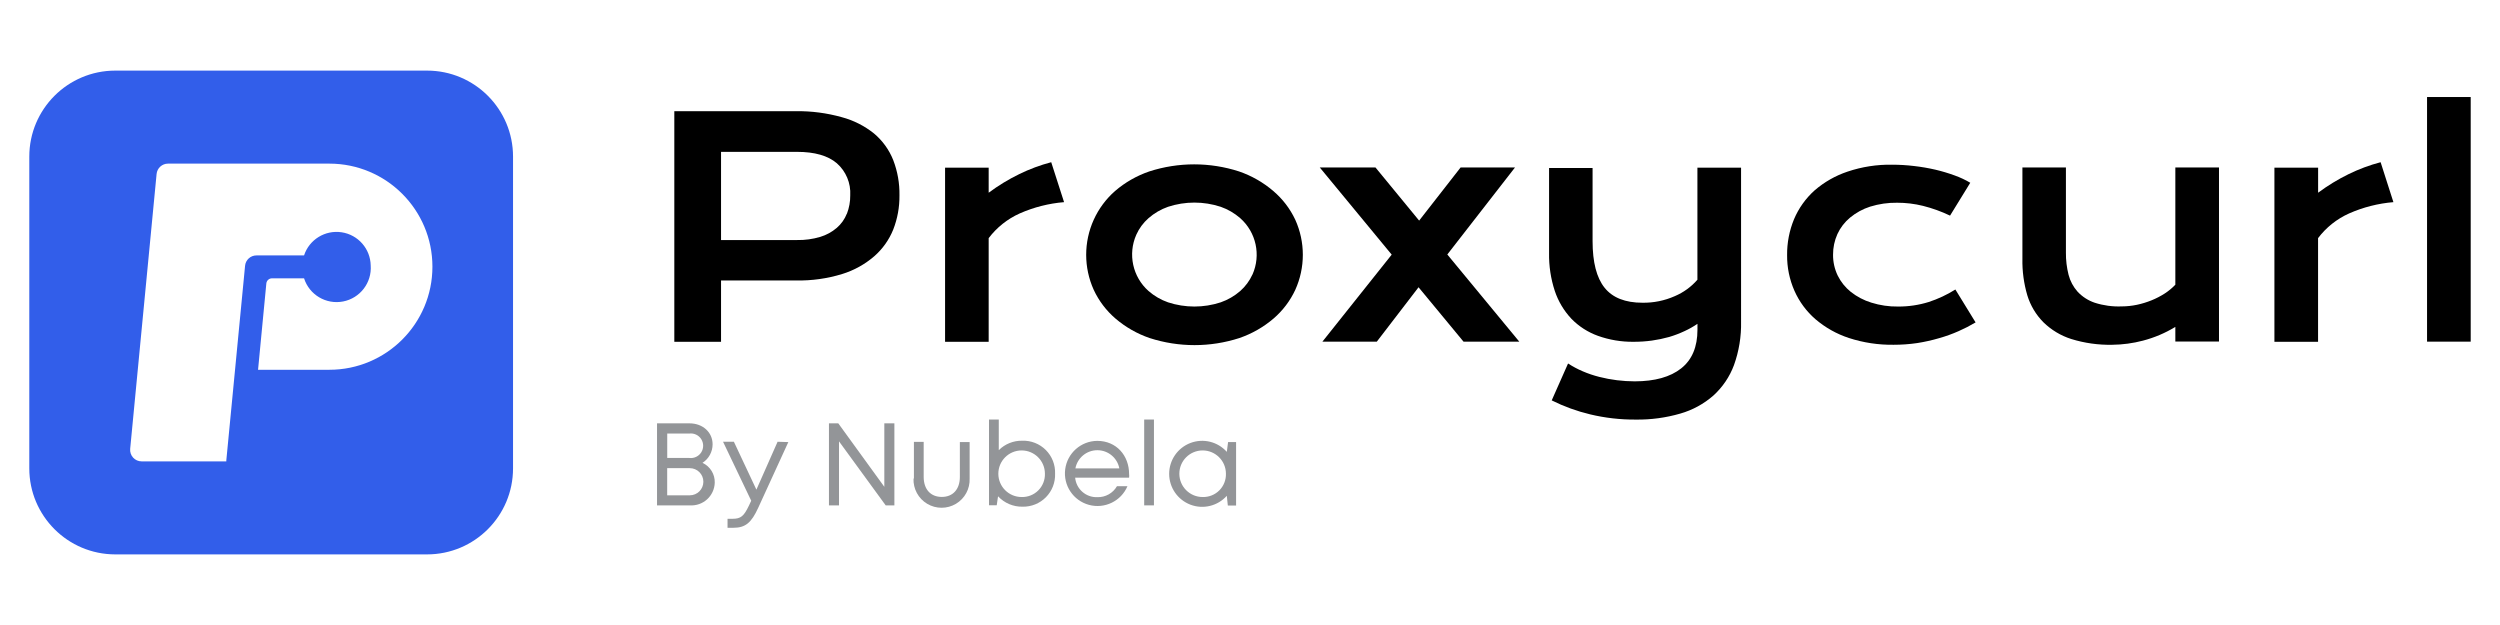
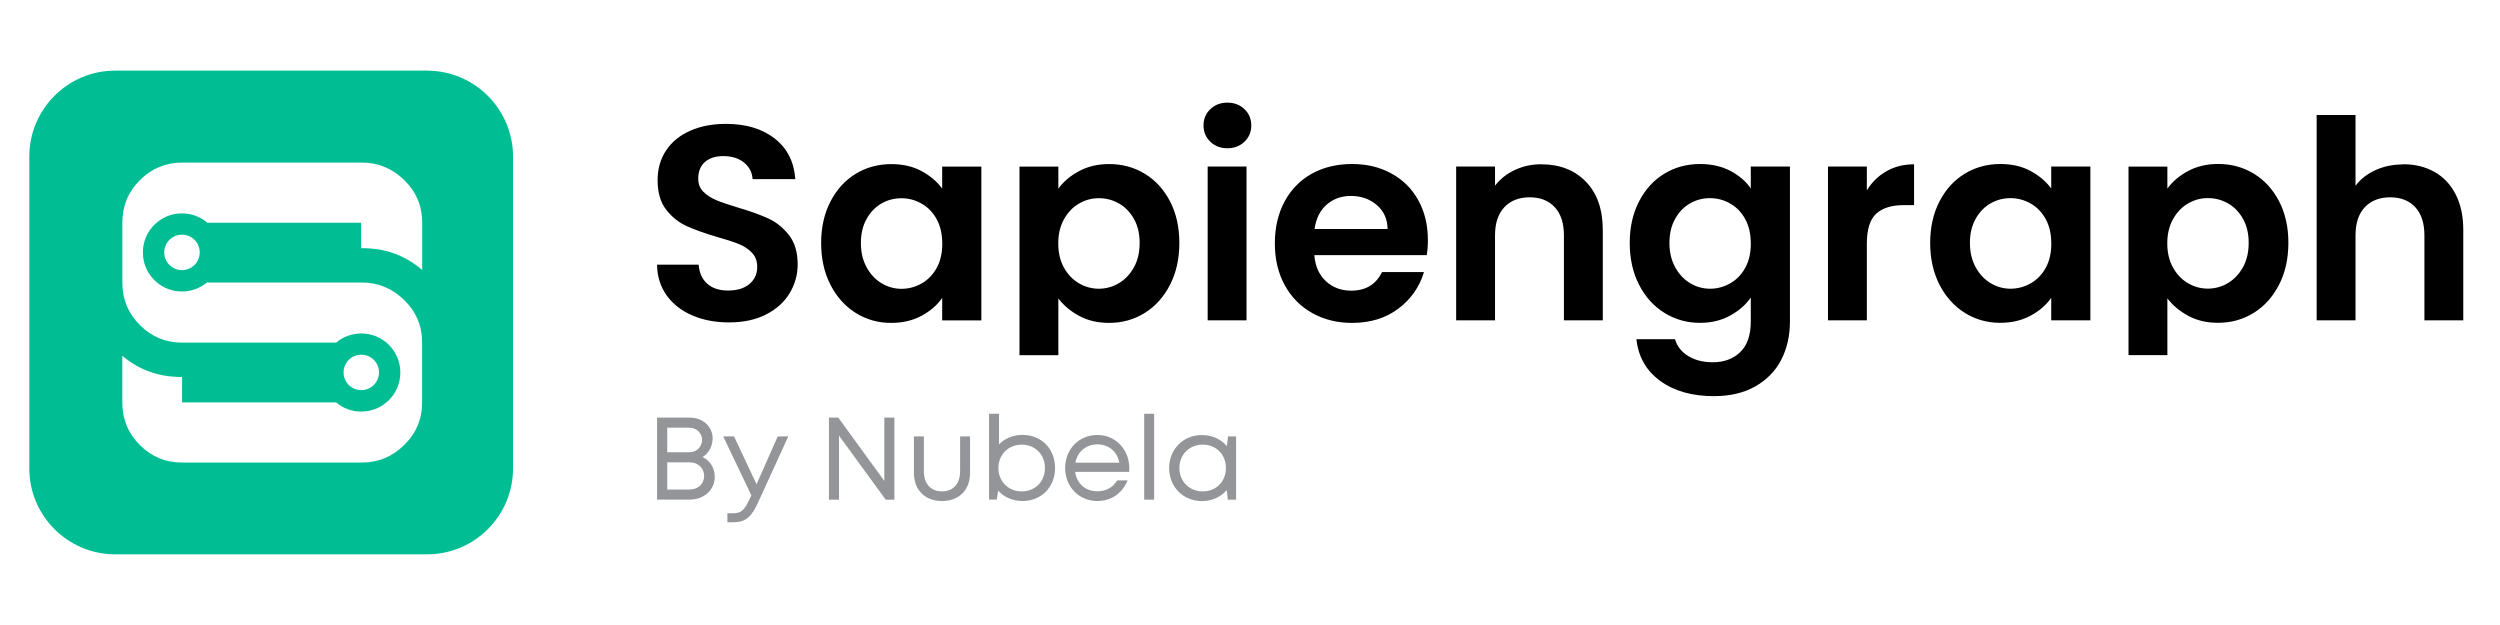
<svg xmlns="http://www.w3.org/2000/svg" id="Layer_1" data-name="Layer 1" viewBox="0 0 512 128">
  <defs>
-     <style>.cls-1{fill:#325eea;}.cls-2{fill:#939598;}</style>
+     <style>
+       .cls-1 {
+         fill: #00bd94;
+       }
+ 
+       .cls-2 {
+         fill: #939598;
+       }
+ 
+       .cls-3 {
+         fill-rule: evenodd;
+       }
+     </style>
  </defs>
-   <path class="cls-1" d="M87.46,14.46H23.61A17.62,17.62,0,0,0,6,32.08V95.92a17.62,17.62,0,0,0,17.61,17.62H87.46a17.61,17.61,0,0,0,17.61-17.62V32.08A17.61,17.61,0,0,0,87.46,14.46Zm1.1,40.16A21.11,21.11,0,0,1,67.45,75.73H52.85L54.55,58A1.17,1.17,0,0,1,55.72,57h6.55a7,7,0,0,0,13.65-2.63,7,7,0,0,0-13.65-2.06H52.52a2.34,2.34,0,0,0-2.33,2.12L46.35,94.27h0l0,.22H29a2.35,2.35,0,0,1-2.34-2.57l5.41-56.29a2.35,2.35,0,0,1,2.34-2.12H67.45A21.11,21.11,0,0,1,88.56,54.62Z" />
-   <path d="M179,27.34A17.92,17.92,0,0,0,172.4,24,33.18,33.18,0,0,0,163,22.77H138.1V70h9.57V57.44l15.37,0a30.1,30.1,0,0,0,9.43-1.32,18.27,18.27,0,0,0,6.59-3.65A14.42,14.42,0,0,0,182.94,47a18.71,18.71,0,0,0,1.27-7,19.19,19.19,0,0,0-1.28-7.22A13.72,13.72,0,0,0,179,27.34Zm-5.57,16.43a7.41,7.41,0,0,1-2.06,2.9A9.36,9.36,0,0,1,168,48.51a15.48,15.48,0,0,1-4.76.65H147.67V31.1h15.55q5.44,0,8.17,2.34A8.13,8.13,0,0,1,174.13,40,10.19,10.19,0,0,1,173.45,43.77Z" />
-   <path d="M208.74,35.66a39.34,39.34,0,0,0-6.26,3.81V34.34h-8.93V70h8.93V48.77a16.41,16.41,0,0,1,6.36-5.06,28.25,28.25,0,0,1,9.08-2.31l-2.63-8.18A35.35,35.35,0,0,0,208.74,35.66Z" />
-   <path d="M260.76,39.11a21.56,21.56,0,0,0-7-4,29.88,29.88,0,0,0-18.39,0,21.45,21.45,0,0,0-7,4A17.43,17.43,0,0,0,224,45a17.43,17.43,0,0,0,0,14.37,17.43,17.43,0,0,0,4.44,5.86,21.45,21.45,0,0,0,7,4,29.88,29.88,0,0,0,18.39,0,21.56,21.56,0,0,0,7-4,17.43,17.43,0,0,0,4.44-5.86,17.43,17.43,0,0,0,0-14.37A17.43,17.43,0,0,0,260.76,39.11ZM256.5,56.22A10.12,10.12,0,0,1,254,59.6a12.24,12.24,0,0,1-4,2.32,17.32,17.32,0,0,1-10.78,0,12.19,12.19,0,0,1-4-2.32,10,10,0,0,1-2.51-11.52,9.86,9.86,0,0,1,2.51-3.4,12.21,12.21,0,0,1,4-2.33,17.32,17.32,0,0,1,10.78,0,12.26,12.26,0,0,1,4,2.33,10,10,0,0,1,2.51,11.54Z" />
-   <polygon points="310.27 34.3 299.13 34.3 290.64 45.18 281.7 34.3 270.29 34.3 285.02 52.15 270.83 69.97 281.97 69.97 290.52 58.83 299.73 69.97 311.15 69.97 296.41 52.12 310.27 34.3" />
-   <path d="M347.63,57.29A12.7,12.7,0,0,1,343,60.65,15.76,15.76,0,0,1,336.39,62q-5.31,0-7.77-3.07t-2.46-9.53v-15h-8.91V51.85a23.56,23.56,0,0,0,1.17,7.73,15.44,15.44,0,0,0,3.4,5.7,14.34,14.34,0,0,0,5.44,3.5A21,21,0,0,0,334.55,70a27.61,27.61,0,0,0,3.76-.25,27,27,0,0,0,3.54-.74A22.41,22.41,0,0,0,345,67.81a18.38,18.38,0,0,0,2.64-1.49v1.21q0,5.28-3.34,7.92t-9.5,2.65a30.19,30.19,0,0,1-3.65-.23,28.74,28.74,0,0,1-3.61-.68,22.65,22.65,0,0,1-3.4-1.15,19.24,19.24,0,0,1-3-1.6L317.79,82a36.8,36.8,0,0,0,7.91,2.87,38.78,38.78,0,0,0,9.3,1.06,31.18,31.18,0,0,0,9.13-1.23,17.66,17.66,0,0,0,6.78-3.7,15.89,15.89,0,0,0,4.21-6.23,24.76,24.76,0,0,0,1.45-8.87V34.34h-8.94Z" />
-   <path d="M395,61.85a20.72,20.72,0,0,1-6.27.93,17.48,17.48,0,0,1-5.48-.8,12.88,12.88,0,0,1-4.2-2.2,9.87,9.87,0,0,1-2.69-3.35,9.63,9.63,0,0,1-.95-4.25,10.13,10.13,0,0,1,.89-4.24,9.57,9.57,0,0,1,2.6-3.38A12.4,12.4,0,0,1,383,42.32a17.87,17.87,0,0,1,5.53-.8,22,22,0,0,1,5.3.64,29.61,29.61,0,0,1,5.54,2l4.14-6.73a18.38,18.38,0,0,0-3.2-1.5,34.45,34.45,0,0,0-3.94-1.18A39.37,39.37,0,0,0,392,34a38,38,0,0,0-4.5-.27,27.14,27.14,0,0,0-9.13,1.42A20,20,0,0,0,371.62,39a16.58,16.58,0,0,0-4.2,5.89A18.77,18.77,0,0,0,366,52.24a17.67,17.67,0,0,0,1.5,7.31,16.6,16.6,0,0,0,4.3,5.82,20.33,20.33,0,0,0,6.85,3.85,28.29,28.29,0,0,0,9.16,1.39,33.11,33.11,0,0,0,4.84-.35,35.65,35.65,0,0,0,4.47-1,29.83,29.83,0,0,0,4-1.44,31.45,31.45,0,0,0,3.48-1.79l-4.14-6.74A24.59,24.59,0,0,1,395,61.85Z" />
-   <path d="M445.51,58.31a12.1,12.1,0,0,1-2.16,1.79,16.4,16.4,0,0,1-2.7,1.4,17.85,17.85,0,0,1-3,.92,15.33,15.33,0,0,1-3.12.33A15.9,15.9,0,0,1,429,62a8.55,8.55,0,0,1-3.5-2.25,8.31,8.31,0,0,1-1.86-3.48,17.67,17.67,0,0,1-.54-4.52V34.3h-8.91V53a24.75,24.75,0,0,0,1,7.47A13.37,13.37,0,0,0,418.49,66a14.38,14.38,0,0,0,5.71,3.43,26.5,26.5,0,0,0,8.38,1.18,25.71,25.71,0,0,0,6.31-.85,24.8,24.8,0,0,0,6.62-2.81v3h8.94V34.3h-8.94Z" />
-   <path d="M481,35.66a39.7,39.7,0,0,0-6.25,3.81V34.34H465.8V70h8.94V48.77a16.33,16.33,0,0,1,6.36-5.06,28.26,28.26,0,0,1,9.07-2.31l-2.62-8.18A35.44,35.44,0,0,0,481,35.66Z" />
-   <rect x="497.06" y="19.87" width="8.94" height="50.1" />
-   <path class="cls-2" d="M143.87,94.79a4.33,4.33,0,0,1,2.51,4.09,4.79,4.79,0,0,1-5.09,4.62h-6.73V86.7h6.64c2.75,0,4.74,1.85,4.74,4.29a4.51,4.51,0,0,1-2.07,3.8Zm-2.71-6h-4.51v5h4.52a2.52,2.52,0,1,0,0-5Zm.11,12.65a2.78,2.78,0,1,0,0-5.56h-4.63v5.56Z" />
-   <path class="cls-2" d="M161.45,90.54,155.28,104c-1.4,3.07-2.63,4.09-5.08,4.09H149v-1.84H150c1.73,0,2.34-.53,3.38-2.7l.47-1-5.77-12.08h2.22l4.61,9.81,4.34-9.81Z" />
-   <path class="cls-2" d="M183.17,86.7v16.8h-1.78l-9.56-13.11V103.5h-2.06V86.7h1.91l9.43,13v-13Z" />
-   <path class="cls-2" d="M187.17,98v-7.5h2v7.17c0,2.54,1.42,4.1,3.71,4.1s3.7-1.58,3.7-4.1V90.54h2V98a5.75,5.75,0,1,1-11.49,0Z" />
-   <path class="cls-2" d="M216.08,97a6.52,6.52,0,0,1-6.68,6.77,6.67,6.67,0,0,1-5-2.13l-.27,1.84h-1.58V85.92h2v6.27a6.63,6.63,0,0,1,4.8-1.93A6.5,6.5,0,0,1,216.08,97ZM214,97a4.77,4.77,0,1,0-4.76,4.79A4.64,4.64,0,0,0,214,97Z" />
-   <path class="cls-2" d="M231.24,97.82H220.19a4.4,4.4,0,0,0,4.56,4,4.48,4.48,0,0,0,4-2.24h2.15a6.67,6.67,0,1,1-6.19-9.29c3.93,0,6.53,3,6.53,6.82C231.28,97.32,231.26,97.57,231.24,97.82Zm-11-1.89h9a4.58,4.58,0,0,0-9,0Z" />
-   <path class="cls-2" d="M234.33,85.92h2V103.5h-2Z" />
-   <path class="cls-2" d="M253.15,90.54v13h-1.69l-.21-2a6.76,6.76,0,1,1,0-9l.26-2ZM251.07,97a4.77,4.77,0,1,0-4.76,4.79A4.64,4.64,0,0,0,251.07,97Z" />
+   <g id="_2139447040320" data-name=" 2139447040320">
+     <g>
+       <path class="cls-3" d="M149.29,66.03c-2.77,0-5.26-.47-7.48-1.42-2.22-.95-3.97-2.31-5.26-4.09-1.29-1.78-1.95-3.89-1.99-6.31h8.53c.11,1.63,.69,2.92,1.73,3.87s2.47,1.42,4.29,1.42,3.32-.44,4.38-1.34c1.06-.89,1.59-2.06,1.59-3.5,0-1.18-.36-2.14-1.08-2.9-.72-.76-1.62-1.36-2.7-1.79s-2.57-.92-4.46-1.45c-2.58-.76-4.67-1.51-6.28-2.25-1.61-.74-2.99-1.86-4.15-3.36-1.16-1.5-1.73-3.5-1.73-6,0-2.35,.59-4.4,1.76-6.14,1.18-1.74,2.82-3.08,4.95-4.01,2.12-.93,4.55-1.39,7.28-1.39,4.09,0,7.42,1,9.98,2.99s3.97,4.77,4.24,8.33h-8.76c-.08-1.36-.65-2.49-1.73-3.38s-2.51-1.34-4.29-1.34c-1.55,0-2.8,.4-3.72,1.19-.93,.8-1.39,1.95-1.39,3.47,0,1.06,.35,1.94,1.05,2.64s1.57,1.27,2.62,1.71,2.51,.94,4.41,1.51c2.58,.76,4.68,1.52,6.31,2.27,1.63,.76,3.03,1.9,4.21,3.41,1.18,1.52,1.76,3.51,1.76,5.97,0,2.12-.55,4.09-1.65,5.92-1.1,1.82-2.71,3.27-4.83,4.35-2.12,1.08-4.64,1.62-7.56,1.62h0Zm18.88-16.27c0-3.18,.63-6.01,1.9-8.47,1.27-2.46,2.99-4.36,5.17-5.69,2.18-1.33,4.62-1.99,7.31-1.99,2.35,0,4.41,.47,6.17,1.42s3.17,2.14,4.24,3.58v-4.49h8.02v31.5h-8.02v-4.61c-1.02,1.48-2.44,2.7-4.24,3.67-1.8,.97-3.88,1.45-6.23,1.45-2.65,0-5.07-.68-7.25-2.05s-3.9-3.29-5.17-5.77c-1.27-2.48-1.9-5.34-1.9-8.56h0Zm24.8,.11c0-1.93-.38-3.59-1.14-4.98-.76-1.38-1.78-2.45-3.07-3.18-1.29-.74-2.67-1.11-4.15-1.11s-2.84,.36-4.09,1.08c-1.25,.72-2.27,1.77-3.04,3.16-.78,1.38-1.17,3.02-1.17,4.92s.39,3.55,1.17,4.98c.78,1.42,1.8,2.51,3.07,3.27s2.63,1.14,4.07,1.14,2.86-.37,4.15-1.11c1.29-.74,2.31-1.8,3.07-3.18,.76-1.38,1.14-3.04,1.14-4.98h0Zm23.77-11.21c1.02-1.44,2.44-2.64,4.24-3.61,1.8-.97,3.86-1.45,6.17-1.45,2.69,0,5.13,.66,7.31,1.99,2.18,1.33,3.9,3.21,5.17,5.66s1.9,5.28,1.9,8.5-.63,6.08-1.9,8.56-2.99,4.41-5.17,5.77c-2.18,1.36-4.62,2.05-7.31,2.05-2.31,0-4.35-.47-6.11-1.42-1.76-.95-3.19-2.14-4.29-3.58v11.62h-7.96V34.12h7.96v4.55h0Zm16.66,11.09c0-1.9-.39-3.54-1.17-4.92-.78-1.38-1.8-2.44-3.07-3.16-1.27-.72-2.64-1.08-4.12-1.08s-2.8,.37-4.07,1.11-2.29,1.81-3.07,3.21c-.78,1.4-1.17,3.05-1.17,4.95s.39,3.55,1.17,4.95,1.8,2.47,3.07,3.21c1.27,.74,2.63,1.11,4.07,1.11s2.85-.38,4.12-1.14,2.29-1.84,3.07-3.24c.78-1.4,1.17-3.07,1.17-5h0Zm17.97-19.39c-1.4,0-2.57-.44-3.5-1.34-.93-.89-1.39-2-1.39-3.33s.46-2.44,1.39-3.33c.93-.89,2.1-1.34,3.5-1.34s2.57,.44,3.5,1.34c.93,.89,1.39,2,1.39,3.33s-.46,2.44-1.39,3.33c-.93,.89-2.09,1.34-3.5,1.34Zm3.92,3.75v31.5h-7.96v-31.5h7.96Zm37.14,15.07c0,1.14-.08,2.16-.23,3.07h-23.03c.19,2.28,.99,4.06,2.39,5.35,1.4,1.29,3.13,1.93,5.17,1.93,2.96,0,5.06-1.27,6.31-3.81h8.59c-.91,3.03-2.65,5.53-5.23,7.48-2.58,1.95-5.74,2.93-9.5,2.93-3.03,0-5.75-.67-8.16-2.02-2.41-1.35-4.28-3.25-5.63-5.72-1.35-2.46-2.02-5.31-2.02-8.53s.66-6.12,1.99-8.59c1.33-2.46,3.19-4.36,5.57-5.69,2.39-1.33,5.14-1.99,8.25-1.99s5.68,.65,8.05,1.93c2.37,1.29,4.21,3.12,5.52,5.49,1.31,2.37,1.96,5.09,1.96,8.16h0Zm-8.25-2.28c-.04-2.05-.78-3.69-2.22-4.92-1.44-1.23-3.2-1.85-5.29-1.85-1.97,0-3.63,.6-4.98,1.79-1.35,1.19-2.17,2.85-2.47,4.98h14.96Zm31.5-13.25c3.75,0,6.79,1.18,9.1,3.55,2.31,2.37,3.47,5.68,3.47,9.92v18.48h-7.96v-17.4c0-2.5-.63-4.43-1.88-5.77-1.25-1.35-2.96-2.02-5.12-2.02s-3.93,.67-5.2,2.02c-1.27,1.35-1.91,3.27-1.91,5.77v17.4h-7.96v-31.5h7.96v3.92c1.06-1.37,2.42-2.44,4.07-3.21,1.65-.78,3.46-1.17,5.43-1.17h0Zm32.47-.06c2.35,0,4.42,.46,6.2,1.39,1.78,.93,3.19,2.13,4.21,3.61v-4.49h8.02v31.73c0,2.92-.59,5.52-1.76,7.82-1.18,2.29-2.94,4.11-5.29,5.46-2.35,1.35-5.19,2.02-8.53,2.02-4.47,0-8.14-1.04-11-3.13-2.86-2.09-4.48-4.93-4.86-8.53h7.9c.42,1.44,1.32,2.59,2.7,3.44,1.38,.85,3.06,1.28,5.03,1.28,2.31,0,4.19-.69,5.63-2.08,1.44-1.38,2.16-3.48,2.16-6.28v-4.89c-1.02,1.48-2.44,2.71-4.24,3.7-1.8,.99-3.86,1.48-6.17,1.48-2.65,0-5.08-.68-7.28-2.05-2.2-1.36-3.93-3.29-5.2-5.77-1.27-2.48-1.9-5.34-1.9-8.56s.63-6.01,1.9-8.47c1.27-2.46,2.99-4.36,5.17-5.69,2.18-1.33,4.62-1.99,7.31-1.99h0Zm10.41,16.26c0-1.93-.38-3.59-1.14-4.98-.76-1.38-1.78-2.45-3.07-3.18-1.29-.74-2.67-1.11-4.15-1.11s-2.84,.36-4.09,1.08c-1.25,.72-2.27,1.77-3.04,3.16-.78,1.38-1.17,3.02-1.17,4.92s.39,3.55,1.17,4.98c.78,1.42,1.8,2.51,3.07,3.27s2.63,1.14,4.07,1.14,2.86-.37,4.15-1.11c1.29-.74,2.31-1.8,3.07-3.18,.76-1.38,1.14-3.04,1.14-4.98h0Zm23.77-10.86c1.02-1.67,2.36-2.98,4.01-3.92,1.65-.95,3.54-1.42,5.66-1.42v8.36h-2.1c-2.5,0-4.39,.59-5.66,1.76-1.27,1.18-1.91,3.22-1.91,6.14v15.7h-7.96v-31.5h7.96v4.89h0Zm12.97,10.75c0-3.18,.63-6.01,1.9-8.47,1.27-2.46,2.99-4.36,5.17-5.69,2.18-1.33,4.62-1.99,7.31-1.99,2.35,0,4.41,.47,6.17,1.42,1.76,.95,3.17,2.14,4.24,3.58v-4.49h8.02v31.5h-8.02v-4.61c-1.02,1.48-2.44,2.7-4.24,3.67-1.8,.97-3.88,1.45-6.23,1.45-2.65,0-5.07-.68-7.25-2.05s-3.9-3.29-5.17-5.77c-1.27-2.48-1.9-5.34-1.9-8.56h0Zm24.8,.11c0-1.93-.38-3.59-1.14-4.98-.76-1.38-1.78-2.45-3.07-3.18-1.29-.74-2.67-1.11-4.15-1.11s-2.84,.36-4.09,1.08c-1.25,.72-2.27,1.77-3.04,3.16-.78,1.38-1.17,3.02-1.17,4.92s.39,3.55,1.17,4.98c.78,1.42,1.8,2.51,3.07,3.27s2.63,1.14,4.07,1.14,2.86-.37,4.15-1.11c1.29-.74,2.31-1.8,3.07-3.18,.76-1.38,1.14-3.04,1.14-4.98h0Zm23.77-11.21c1.02-1.44,2.44-2.64,4.24-3.61,1.8-.97,3.86-1.45,6.17-1.45,2.69,0,5.13,.66,7.31,1.99,2.18,1.33,3.9,3.21,5.17,5.66,1.27,2.45,1.9,5.28,1.9,8.5s-.63,6.08-1.9,8.56c-1.27,2.48-2.99,4.41-5.17,5.77-2.18,1.36-4.62,2.05-7.31,2.05-2.31,0-4.35-.47-6.11-1.42-1.76-.95-3.19-2.14-4.29-3.58v11.62h-7.96V34.12h7.96v4.55h0Zm16.66,11.09c0-1.9-.39-3.54-1.17-4.92-.78-1.38-1.8-2.44-3.07-3.16-1.27-.72-2.64-1.08-4.12-1.08s-2.8,.37-4.07,1.11c-1.27,.74-2.29,1.81-3.07,3.21-.78,1.4-1.17,3.05-1.17,4.95s.39,3.55,1.17,4.95,1.8,2.47,3.07,3.21c1.27,.74,2.63,1.11,4.07,1.11s2.85-.38,4.12-1.14,2.29-1.84,3.07-3.24c.78-1.4,1.17-3.07,1.17-5h0Zm31.67-16.09c2.39,0,4.51,.52,6.37,1.56,1.86,1.04,3.31,2.58,4.35,4.61,1.04,2.03,1.56,4.46,1.56,7.31v18.48h-7.96v-17.4c0-2.5-.63-4.43-1.88-5.77-1.25-1.35-2.96-2.02-5.12-2.02s-3.93,.67-5.2,2.02c-1.27,1.35-1.91,3.27-1.91,5.77v17.4h-7.96V23.55h7.96v14.5c1.02-1.37,2.39-2.44,4.09-3.21,1.71-.78,3.6-1.17,5.69-1.17h0Z" />
+       <g>
+         <path class="cls-2" d="M143.87,93.61c1.55,.67,2.51,2.25,2.51,4.09,0,2.61-2.2,4.62-5.09,4.62h-6.72v-16.8h6.64c2.75,0,4.74,1.84,4.74,4.29,0,1.51-.81,3.05-2.07,3.8h0Zm-2.71-6.02h-4.51v5.03h4.52c1.49,0,2.62-1.12,2.62-2.52s-1.15-2.51-2.63-2.51Zm.11,12.66c1.68,0,2.94-1.17,2.94-2.78s-1.26-2.78-2.93-2.78h-4.63v5.56h4.62Z" />
+         <path class="cls-2" d="M161.45,89.37l-6.18,13.5c-1.4,3.07-2.63,4.09-5.08,4.09h-1.22v-1.84h1.05c1.73,0,2.35-.53,3.39-2.7l.47-.97-5.77-12.08h2.22l4.61,9.81,4.34-9.81h2.17Z" />
+         <path class="cls-2" d="M183.17,85.53v16.8h-1.78l-9.56-13.11v13.11h-2.06v-16.8h1.91l9.43,12.96v-12.96h2.06Z" />
+         <path class="cls-2" d="M187.17,96.86v-7.49h2.04v7.16c0,2.55,1.42,4.11,3.71,4.11s3.71-1.58,3.71-4.11v-7.16h2.04v7.49c0,3.48-2.24,5.75-5.75,5.75s-5.75-2.27-5.75-5.75Z" />
+         <path class="cls-2" d="M216.08,95.85c0,3.86-2.78,6.76-6.68,6.76-2.03,0-3.78-.8-4.98-2.13l-.28,1.84h-1.58v-17.59h2.04v6.27c1.2-1.21,2.87-1.93,4.8-1.93,3.91,0,6.68,2.88,6.68,6.76Zm-2.08,0c0-2.76-2-4.79-4.75-4.79s-4.78,2.06-4.78,4.79,2.03,4.79,4.78,4.79,4.75-2.03,4.75-4.79Z" />
+         <path class="cls-2" d="M231.24,96.64h-11.05c.32,2.4,2.11,3.98,4.56,3.98,1.79,0,3.24-.84,4.04-2.24h2.15c-1.1,2.67-3.38,4.23-6.19,4.23-3.76,0-6.61-2.9-6.61-6.77s2.85-6.76,6.61-6.76,6.53,3.03,6.53,6.82c0,.25-.02,.49-.04,.74Zm-11-1.89h9c-.44-2.31-2.19-3.74-4.49-3.74s-4.09,1.48-4.51,3.74Z" />
+         <path class="cls-2" d="M234.33,84.74h2.04v17.59h-2.04v-17.59Z" />
+         <path class="cls-2" d="M253.15,89.37v12.96h-1.69l-.22-1.96c-1.2,1.4-2.98,2.25-5.09,2.25-3.83,0-6.71-2.9-6.71-6.76s2.88-6.76,6.71-6.76c2.12,0,3.92,.86,5.11,2.27l.25-1.99h1.62Zm-2.08,6.48c0-2.76-2-4.79-4.75-4.79s-4.78,2.06-4.78,4.79,2.03,4.79,4.78,4.79,4.75-2.03,4.75-4.79Z" />
+       </g>
+     </g>
+   </g>
+   <path class="cls-1" d="M87.46,14.46H23.61c-9.73,0-17.61,7.89-17.61,17.61v63.85c0,9.73,7.89,17.61,17.61,17.61h63.85c9.73,0,17.61-7.89,17.61-17.61V32.08c0-9.73-7.89-17.61-17.61-17.61Zm-1,40.81l-.05-.04c-1.85-1.55-3.76-2.65-5.81-3.37-2.04-.72-4.22-1.04-6.61-1.04h-.03v-5.2c-5.41,0-31.46,.01-31.49,0-.71-.61-1.53-1.1-2.43-1.43-.86-.32-1.8-.49-2.78-.49-2.21,0-4.21,.9-5.66,2.34s-2.34,3.45-2.34,5.66,.9,4.21,2.34,5.66c1.45,1.45,3.45,2.34,5.66,2.34,.95,0,1.87-.17,2.72-.47,.88-.32,1.69-.79,2.39-1.37,.02-.02,29.05,0,31.78,0,3.3,0,6.18,1.2,8.63,3.59,1.22,1.19,2.14,2.51,2.75,3.95s.92,3,.92,4.68v12.35c0,1.71-.31,3.29-.92,4.74-.61,1.45-1.53,2.78-2.75,3.97-1.22,1.19-2.55,2.09-3.99,2.69-1.44,.6-2.98,.9-4.63,.9H37.27c-3.36,0-6.23-1.19-8.63-3.58-2.39-2.39-3.59-5.3-3.59-8.71v-9.57l.05,.04c1.79,1.49,3.68,2.57,5.69,3.27,2.01,.7,4.16,1.03,6.47,1.03h.03v5.2c5.45,0,31.5-.02,31.54,0,.71,.6,1.52,1.08,2.41,1.4,.85,.31,1.78,.48,2.75,.48,2.21,0,4.21-.9,5.66-2.34,1.45-1.45,2.34-3.45,2.34-5.66s-.9-4.21-2.34-5.66-3.45-2.34-5.66-2.34c-.96,0-1.89,.17-2.74,.48-.89,.32-1.71,.8-2.41,1.4-.03,.02-28.84,0-31.56,0-3.36,0-6.23-1.2-8.63-3.59-1.19-1.19-2.09-2.51-2.69-3.95-.6-1.44-.9-3-.9-4.68v-12.35c0-3.42,1.2-6.32,3.59-8.71,1.19-1.19,2.51-2.09,3.95-2.69,1.44-.6,3-.9,4.68-.9h36.89c3.3,0,6.18,1.2,8.63,3.59,1.22,1.19,2.14,2.52,2.75,3.97,.61,1.45,.92,3.03,.92,4.74v9.68Zm-45.56-3.58c0,1-.41,1.91-1.06,2.57-.66,.66-1.57,1.06-2.57,1.06s-1.91-.41-2.57-1.06c-.66-.66-1.06-1.57-1.06-2.57s.41-1.91,1.06-2.57c.66-.66,1.57-1.06,2.57-1.06s1.91,.41,2.57,1.06c.66,.66,1.06,1.57,1.06,2.57Zm29.46,24.58c0-1,.41-1.91,1.06-2.57,.66-.66,1.57-1.06,2.57-1.06s1.91,.41,2.57,1.06c.66,.66,1.06,1.57,1.06,2.57s-.41,1.91-1.06,2.57c-.66,.66-1.57,1.06-2.57,1.06s-1.91-.41-2.57-1.06c-.66-.66-1.06-1.57-1.06-2.57Z" />
</svg>
